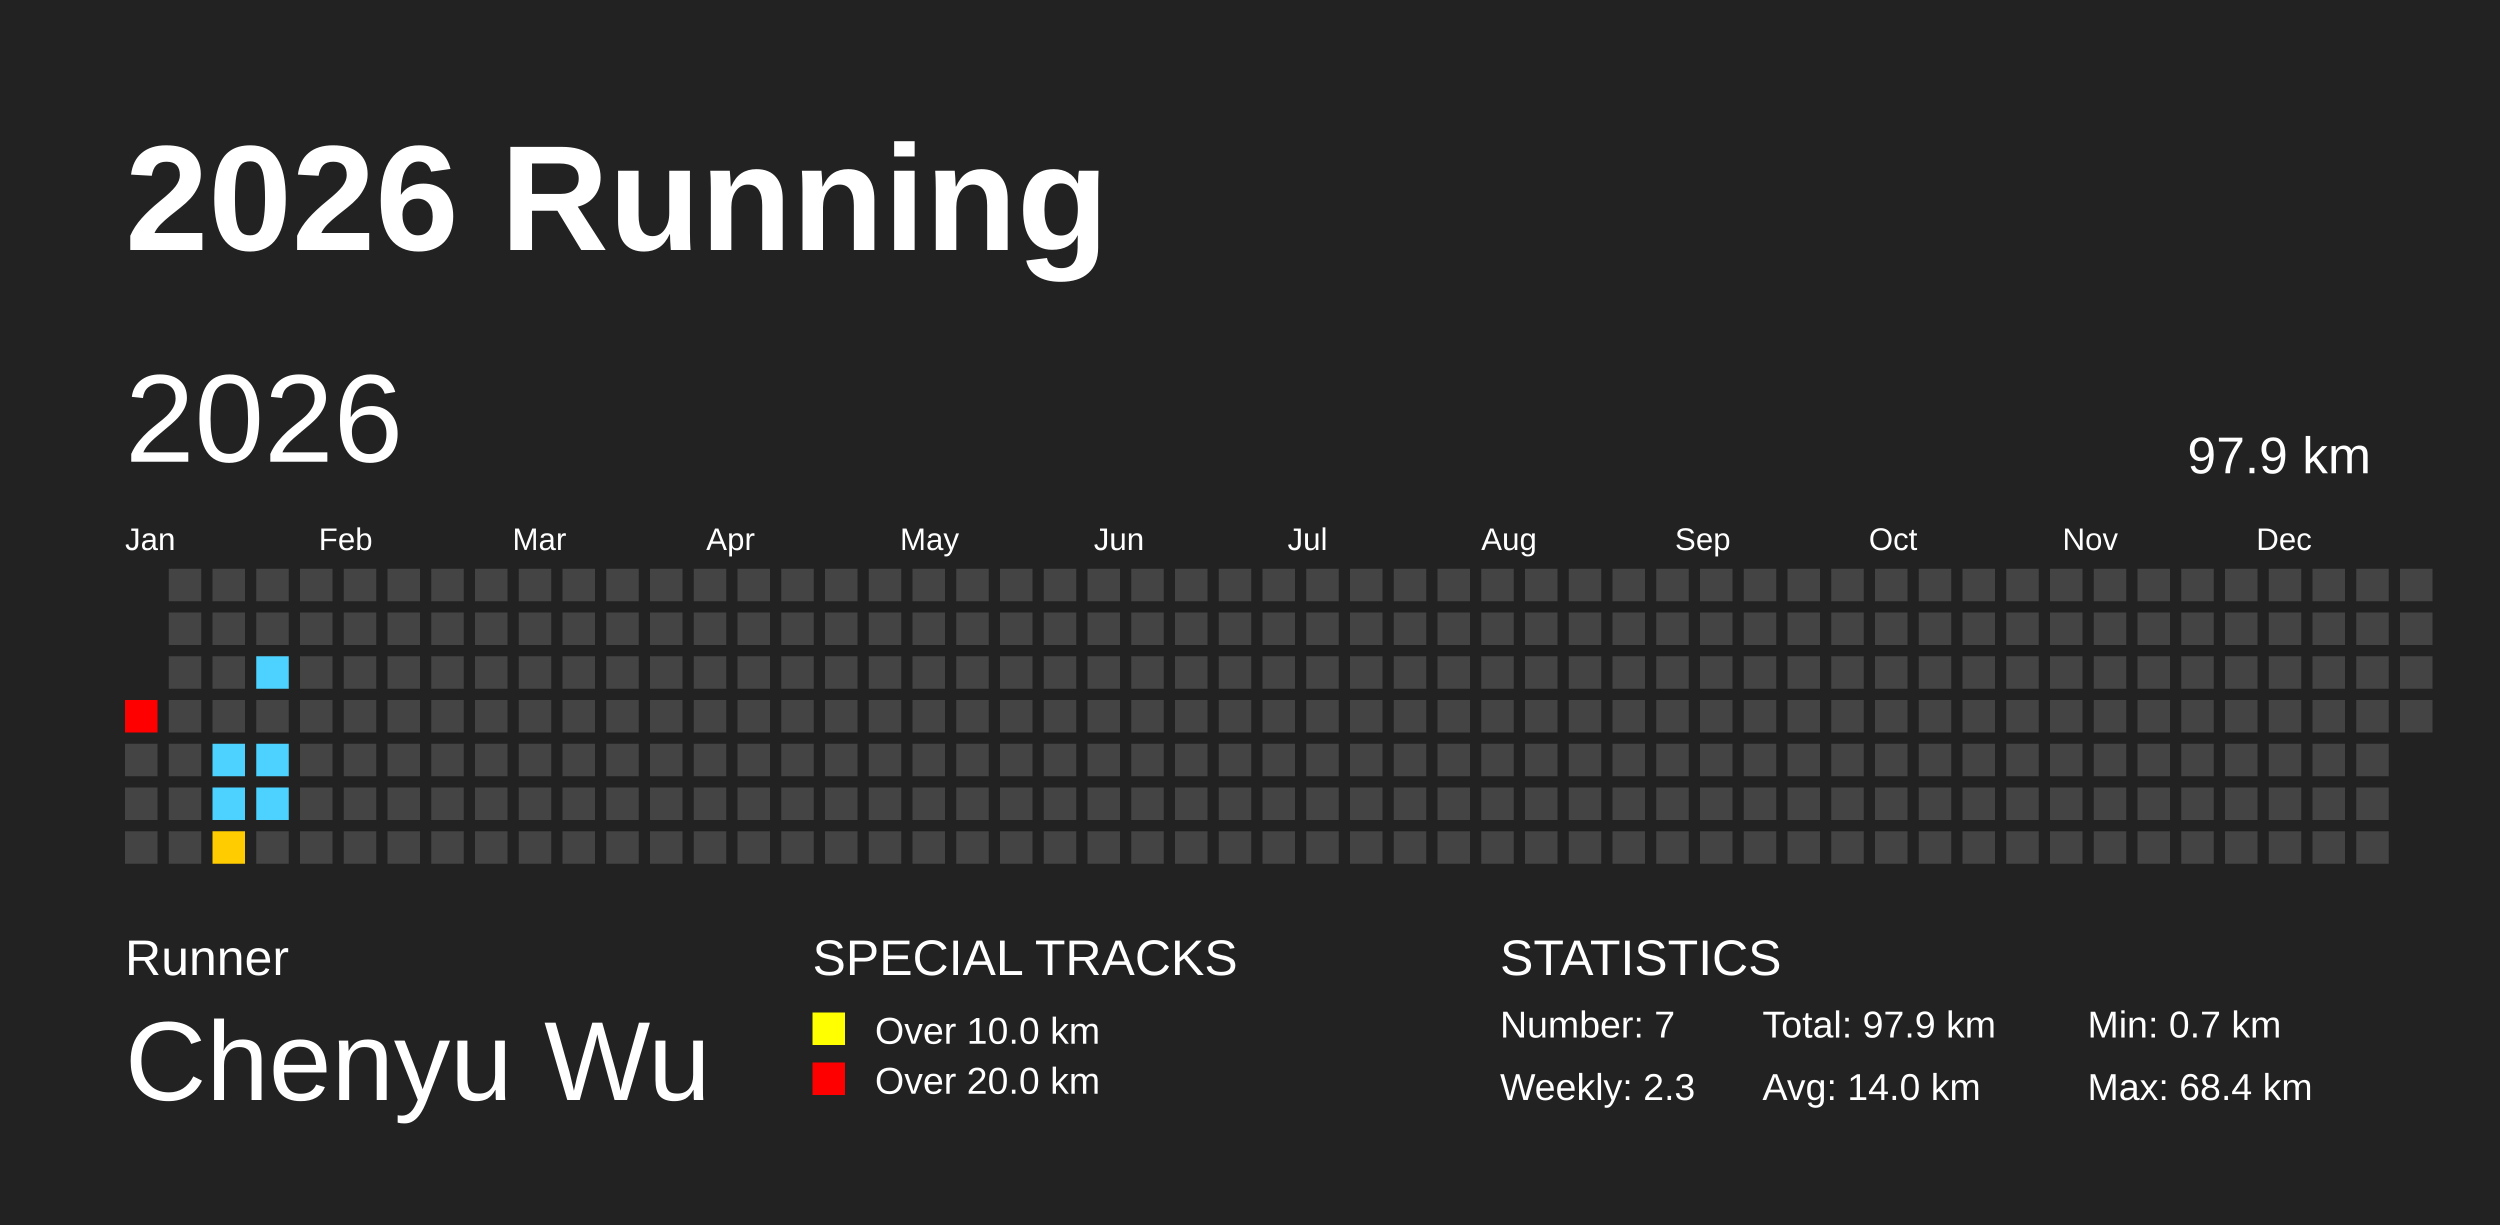
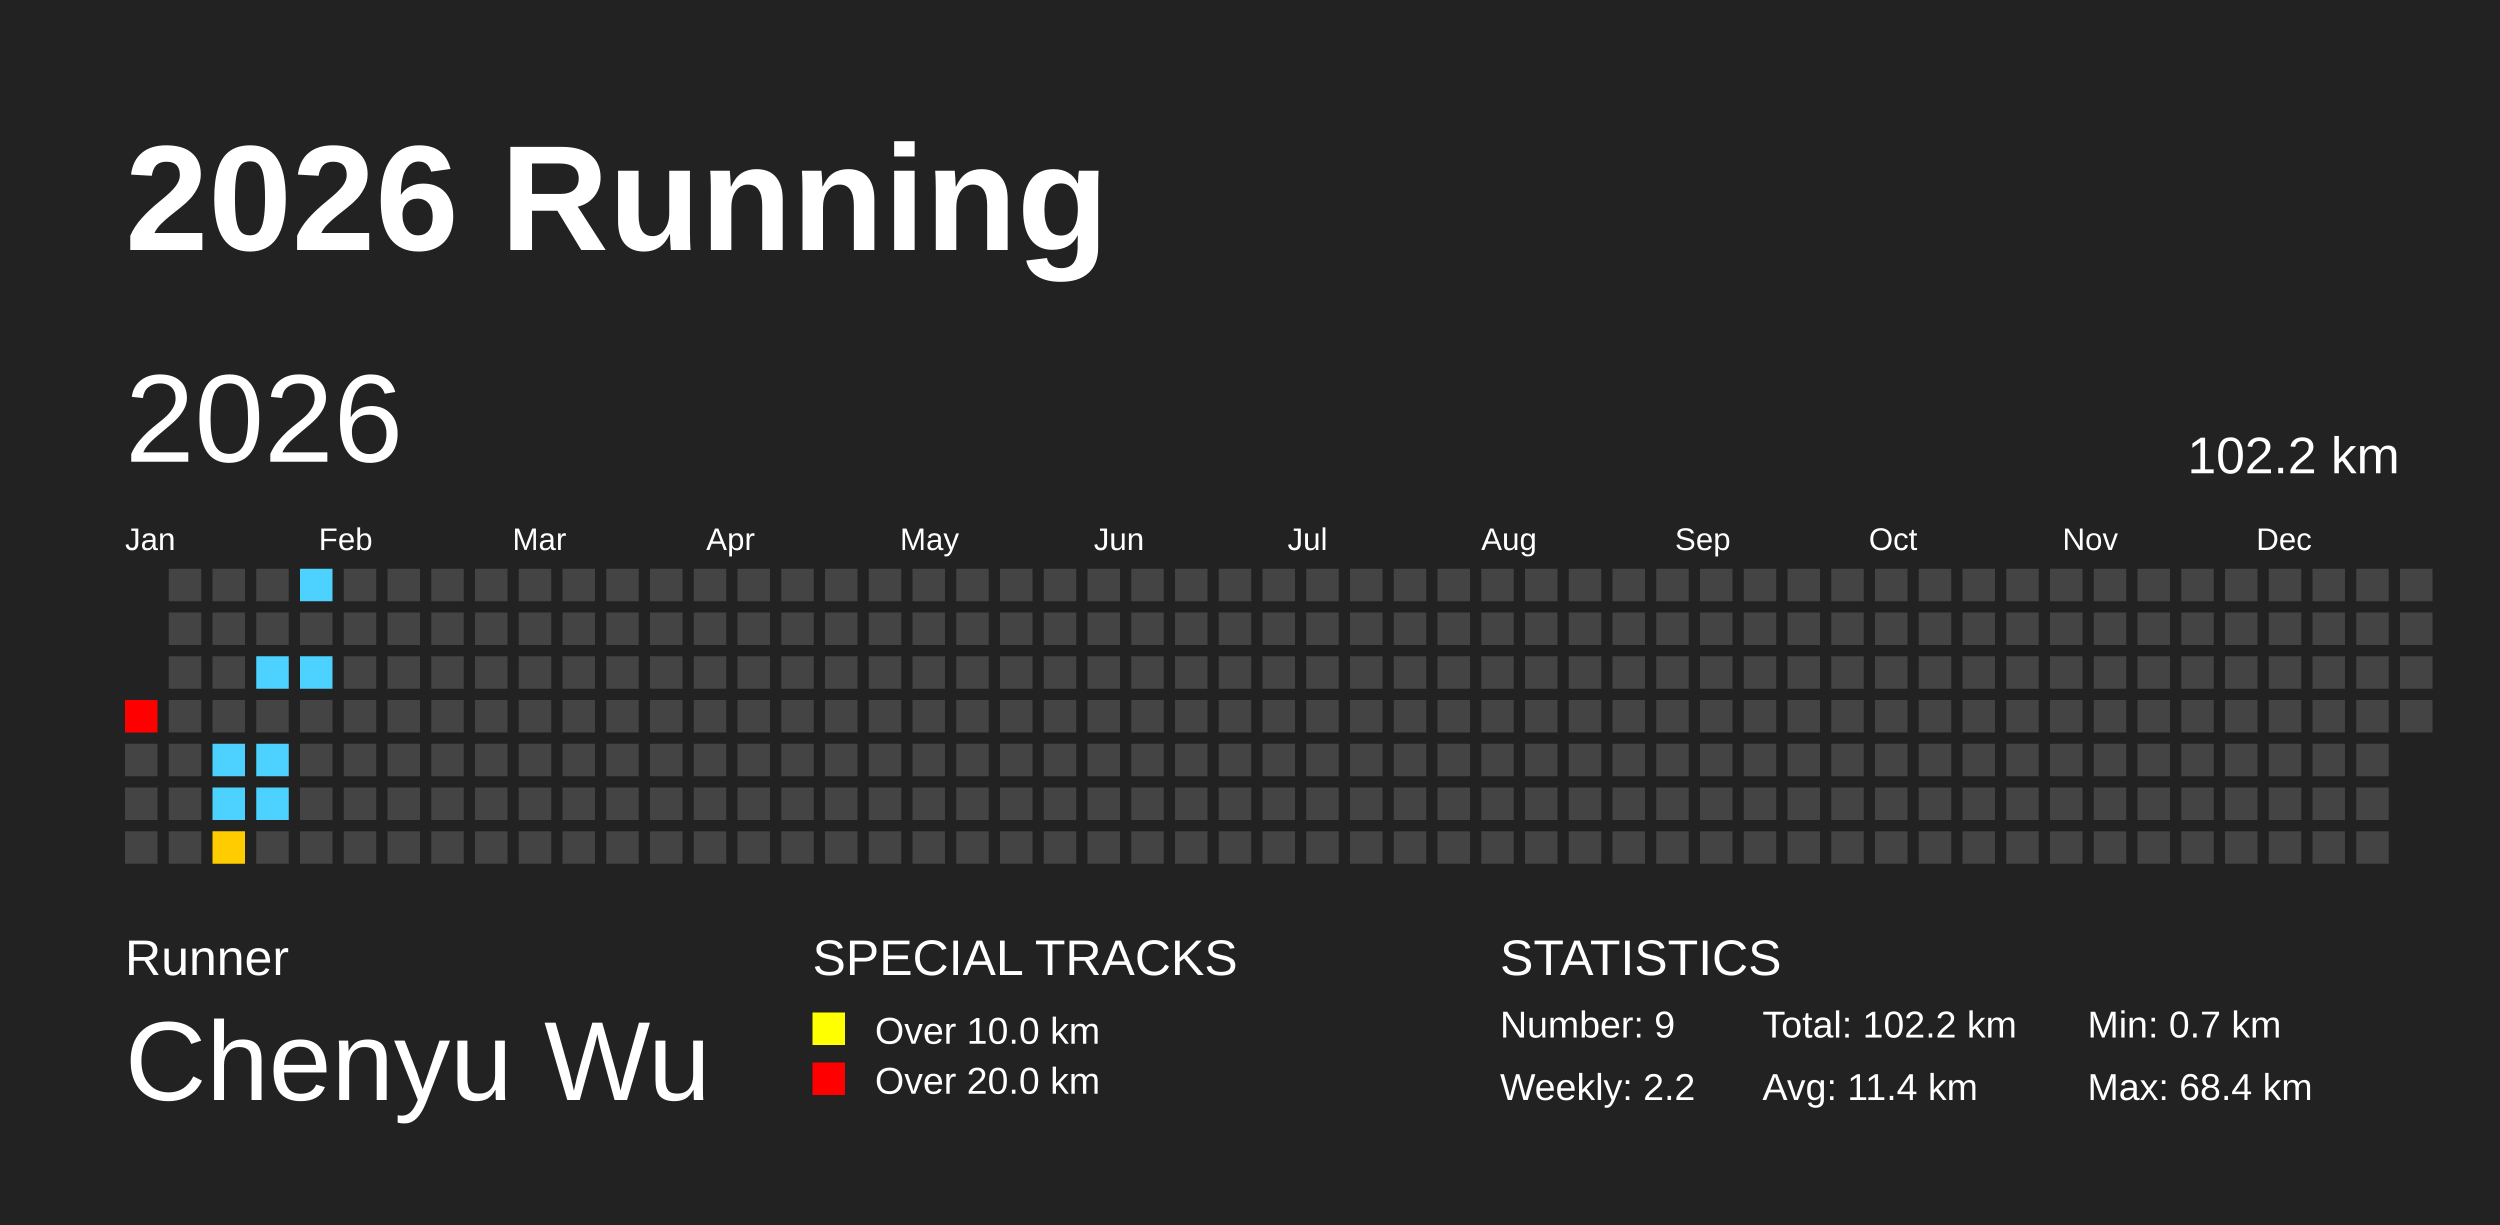
<svg xmlns="http://www.w3.org/2000/svg" baseProfile="full" height="98mm" version="1.1" viewBox="0,0,200,98" width="200mm">
  <defs />
  <rect fill="#222222" height="98" width="200" x="0" y="0" />
  <text fill="#FFFFFF" style="font-size:12px; font-family:Arial; font-weight:bold;" x="10" y="20">2026 Running</text>
  <text fill="#FFFFFF" style="font-size:4px; font-family:Arial" x="10" y="78">Runner</text>
  <text fill="#FFFFFF" style="font-size:9px; font-family:Arial" x="10" y="88">Chenyu Wu</text>
  <text fill="#FFFFFF" style="font-size:4px; font-family:Arial" x="65" y="78">SPECIAL TRACKS</text>
  <rect fill="yellow" height="2.6" width="2.6" x="65" y="81" />
  <text fill="#FFFFFF" style="font-size:3px; font-family:Arial" x="70" y="83.5">Over 10.0 km</text>
  <rect fill="red" height="2.6" width="2.6" x="65" y="85" />
  <text fill="#FFFFFF" style="font-size:3px; font-family:Arial" x="70" y="87.5">Over 20.0 km</text>
  <text fill="#FFFFFF" style="font-size:4px; font-family:Arial" x="120" y="78">STATISTICS</text>
-   <text fill="#FFFFFF" style="font-size:3px; font-family:Arial" x="120" y="83">Number: 7</text>
-   <text fill="#FFFFFF" style="font-size:3px; font-family:Arial" x="120" y="88">Weekly: 2.3</text>
-   <text fill="#FFFFFF" style="font-size:3px; font-family:Arial" x="141" y="83">Total: 97.9 km</text>
-   <text fill="#FFFFFF" style="font-size:3px; font-family:Arial" x="141" y="88">Avg: 14.0 km</text>
+   <text fill="#FFFFFF" style="font-size:3px; font-family:Arial" x="120" y="83">Number: 9</text>
+   <text fill="#FFFFFF" style="font-size:3px; font-family:Arial" x="120" y="88">Weekly: 2.2</text>
+   <text fill="#FFFFFF" style="font-size:3px; font-family:Arial" x="141" y="83">Total: 102.2 km</text>
+   <text fill="#FFFFFF" style="font-size:3px; font-family:Arial" x="141" y="88">Avg: 11.4 km</text>
  <text fill="#FFFFFF" style="font-size:3px; font-family:Arial" x="167" y="83">Min: 0.7 km</text>
  <text fill="#FFFFFF" style="font-size:3px; font-family:Arial" x="167" y="88">Max: 68.4 km</text>
  <text dominant-baseline="hanging" fill="#FFFFFF" style="font-size:10.0px; font-family:Arial;" x="10" y="30">2026</text>
-   <text dominant-baseline="hanging" fill="#FFFFFF" style="font-size:4.125px; font-family:Arial;" x="175" y="35">97.9 km</text>
+   <text dominant-baseline="hanging" fill="#FFFFFF" style="font-size:4.125px; font-family:Arial;" x="175" y="35">102.2 km</text>
  <text fill="#FFFFFF" style="font-size:2.5px; font-family:Arial" x="10.0" y="44">Jan</text>
  <text fill="#FFFFFF" style="font-size:2.5px; font-family:Arial" x="25.5" y="44">Feb</text>
  <text fill="#FFFFFF" style="font-size:2.5px; font-family:Arial" x="41.0" y="44">Mar</text>
  <text fill="#FFFFFF" style="font-size:2.5px; font-family:Arial" x="56.5" y="44">Apr</text>
  <text fill="#FFFFFF" style="font-size:2.5px; font-family:Arial" x="72.0" y="44">May</text>
  <text fill="#FFFFFF" style="font-size:2.5px; font-family:Arial" x="87.5" y="44">Jun</text>
  <text fill="#FFFFFF" style="font-size:2.5px; font-family:Arial" x="103.0" y="44">Jul</text>
  <text fill="#FFFFFF" style="font-size:2.5px; font-family:Arial" x="118.5" y="44">Aug</text>
  <text fill="#FFFFFF" style="font-size:2.5px; font-family:Arial" x="134.0" y="44">Sep</text>
  <text fill="#FFFFFF" style="font-size:2.5px; font-family:Arial" x="149.5" y="44">Oct</text>
  <text fill="#FFFFFF" style="font-size:2.5px; font-family:Arial" x="165.0" y="44">Nov</text>
  <text fill="#FFFFFF" style="font-size:2.5px; font-family:Arial" x="180.5" y="44">Dec</text>
  <rect fill="red" height="2.6" width="2.6" x="10.0" y="56.0" />
  <rect fill="#444444" height="2.6" width="2.6" x="10.0" y="59.5" />
  <rect fill="#444444" height="2.6" width="2.6" x="10.0" y="63.0" />
  <rect fill="#444444" height="2.6" width="2.6" x="10.0" y="66.5" />
  <rect fill="#444444" height="2.6" width="2.6" x="13.5" y="45.5" />
  <rect fill="#444444" height="2.6" width="2.6" x="13.5" y="49.0" />
  <rect fill="#444444" height="2.6" width="2.6" x="13.5" y="52.5" />
  <rect fill="#444444" height="2.6" width="2.6" x="13.5" y="56.0" />
  <rect fill="#444444" height="2.6" width="2.6" x="13.5" y="59.5" />
  <rect fill="#444444" height="2.6" width="2.6" x="13.5" y="63.0" />
  <rect fill="#444444" height="2.6" width="2.6" x="13.5" y="66.5" />
  <rect fill="#444444" height="2.6" width="2.6" x="17.0" y="45.5" />
  <rect fill="#444444" height="2.6" width="2.6" x="17.0" y="49.0" />
  <rect fill="#444444" height="2.6" width="2.6" x="17.0" y="52.5" />
  <rect fill="#444444" height="2.6" width="2.6" x="17.0" y="56.0" />
  <rect fill="#4dd2ff" height="2.6" width="2.6" x="17.0" y="59.5" />
  <rect fill="#4dd2ff" height="2.6" width="2.6" x="17.0" y="63.0" />
  <rect fill="#ffcc00" height="2.6" width="2.6" x="17.0" y="66.5" />
  <rect fill="#444444" height="2.6" width="2.6" x="20.5" y="45.5" />
  <rect fill="#444444" height="2.6" width="2.6" x="20.5" y="49.0" />
  <rect fill="#4dd2ff" height="2.6" width="2.6" x="20.5" y="52.5" />
  <rect fill="#444444" height="2.6" width="2.6" x="20.5" y="56.0" />
  <rect fill="#4dd2ff" height="2.6" width="2.6" x="20.5" y="59.5" />
  <rect fill="#4dd2ff" height="2.6" width="2.6" x="20.5" y="63.0" />
  <rect fill="#444444" height="2.6" width="2.6" x="20.5" y="66.5" />
-   <rect fill="#444444" height="2.6" width="2.6" x="24.0" y="45.5" />
+   <rect fill="#4dd2ff" height="2.6" width="2.6" x="24.0" y="45.5" />
  <rect fill="#444444" height="2.6" width="2.6" x="24.0" y="49.0" />
-   <rect fill="#444444" height="2.6" width="2.6" x="24.0" y="52.5" />
+   <rect fill="#4dd2ff" height="2.6" width="2.6" x="24.0" y="52.5" />
  <rect fill="#444444" height="2.6" width="2.6" x="24.0" y="56.0" />
  <rect fill="#444444" height="2.6" width="2.6" x="24.0" y="59.5" />
  <rect fill="#444444" height="2.6" width="2.6" x="24.0" y="63.0" />
  <rect fill="#444444" height="2.6" width="2.6" x="24.0" y="66.5" />
  <rect fill="#444444" height="2.6" width="2.6" x="27.5" y="45.5" />
  <rect fill="#444444" height="2.6" width="2.6" x="27.5" y="49.0" />
  <rect fill="#444444" height="2.6" width="2.6" x="27.5" y="52.5" />
  <rect fill="#444444" height="2.6" width="2.6" x="27.5" y="56.0" />
  <rect fill="#444444" height="2.6" width="2.6" x="27.5" y="59.5" />
  <rect fill="#444444" height="2.6" width="2.6" x="27.5" y="63.0" />
  <rect fill="#444444" height="2.6" width="2.6" x="27.5" y="66.5" />
  <rect fill="#444444" height="2.6" width="2.6" x="31.0" y="45.5" />
  <rect fill="#444444" height="2.6" width="2.6" x="31.0" y="49.0" />
  <rect fill="#444444" height="2.6" width="2.6" x="31.0" y="52.5" />
  <rect fill="#444444" height="2.6" width="2.6" x="31.0" y="56.0" />
  <rect fill="#444444" height="2.6" width="2.6" x="31.0" y="59.5" />
  <rect fill="#444444" height="2.6" width="2.6" x="31.0" y="63.0" />
  <rect fill="#444444" height="2.6" width="2.6" x="31.0" y="66.5" />
  <rect fill="#444444" height="2.6" width="2.6" x="34.5" y="45.5" />
  <rect fill="#444444" height="2.6" width="2.6" x="34.5" y="49.0" />
  <rect fill="#444444" height="2.6" width="2.6" x="34.5" y="52.5" />
  <rect fill="#444444" height="2.6" width="2.6" x="34.5" y="56.0" />
  <rect fill="#444444" height="2.6" width="2.6" x="34.5" y="59.5" />
  <rect fill="#444444" height="2.6" width="2.6" x="34.5" y="63.0" />
  <rect fill="#444444" height="2.6" width="2.6" x="34.5" y="66.5" />
  <rect fill="#444444" height="2.6" width="2.6" x="38.0" y="45.5" />
  <rect fill="#444444" height="2.6" width="2.6" x="38.0" y="49.0" />
  <rect fill="#444444" height="2.6" width="2.6" x="38.0" y="52.5" />
  <rect fill="#444444" height="2.6" width="2.6" x="38.0" y="56.0" />
  <rect fill="#444444" height="2.6" width="2.6" x="38.0" y="59.5" />
  <rect fill="#444444" height="2.6" width="2.6" x="38.0" y="63.0" />
  <rect fill="#444444" height="2.6" width="2.6" x="38.0" y="66.5" />
  <rect fill="#444444" height="2.6" width="2.6" x="41.5" y="45.5" />
  <rect fill="#444444" height="2.6" width="2.6" x="41.5" y="49.0" />
  <rect fill="#444444" height="2.6" width="2.6" x="41.5" y="52.5" />
  <rect fill="#444444" height="2.6" width="2.6" x="41.5" y="56.0" />
  <rect fill="#444444" height="2.6" width="2.6" x="41.5" y="59.5" />
  <rect fill="#444444" height="2.6" width="2.6" x="41.5" y="63.0" />
  <rect fill="#444444" height="2.6" width="2.6" x="41.5" y="66.5" />
  <rect fill="#444444" height="2.6" width="2.6" x="45.0" y="45.5" />
  <rect fill="#444444" height="2.6" width="2.6" x="45.0" y="49.0" />
  <rect fill="#444444" height="2.6" width="2.6" x="45.0" y="52.5" />
  <rect fill="#444444" height="2.6" width="2.6" x="45.0" y="56.0" />
  <rect fill="#444444" height="2.6" width="2.6" x="45.0" y="59.5" />
  <rect fill="#444444" height="2.6" width="2.6" x="45.0" y="63.0" />
  <rect fill="#444444" height="2.6" width="2.6" x="45.0" y="66.5" />
  <rect fill="#444444" height="2.6" width="2.6" x="48.5" y="45.5" />
  <rect fill="#444444" height="2.6" width="2.6" x="48.5" y="49.0" />
  <rect fill="#444444" height="2.6" width="2.6" x="48.5" y="52.5" />
  <rect fill="#444444" height="2.6" width="2.6" x="48.5" y="56.0" />
  <rect fill="#444444" height="2.6" width="2.6" x="48.5" y="59.5" />
  <rect fill="#444444" height="2.6" width="2.6" x="48.5" y="63.0" />
  <rect fill="#444444" height="2.6" width="2.6" x="48.5" y="66.5" />
  <rect fill="#444444" height="2.6" width="2.6" x="52.0" y="45.5" />
  <rect fill="#444444" height="2.6" width="2.6" x="52.0" y="49.0" />
  <rect fill="#444444" height="2.6" width="2.6" x="52.0" y="52.5" />
  <rect fill="#444444" height="2.6" width="2.6" x="52.0" y="56.0" />
  <rect fill="#444444" height="2.6" width="2.6" x="52.0" y="59.5" />
  <rect fill="#444444" height="2.6" width="2.6" x="52.0" y="63.0" />
  <rect fill="#444444" height="2.6" width="2.6" x="52.0" y="66.5" />
  <rect fill="#444444" height="2.6" width="2.6" x="55.5" y="45.5" />
  <rect fill="#444444" height="2.6" width="2.6" x="55.5" y="49.0" />
  <rect fill="#444444" height="2.6" width="2.6" x="55.5" y="52.5" />
  <rect fill="#444444" height="2.6" width="2.6" x="55.5" y="56.0" />
  <rect fill="#444444" height="2.6" width="2.6" x="55.5" y="59.5" />
  <rect fill="#444444" height="2.6" width="2.6" x="55.5" y="63.0" />
  <rect fill="#444444" height="2.6" width="2.6" x="55.5" y="66.5" />
  <rect fill="#444444" height="2.6" width="2.6" x="59.0" y="45.5" />
  <rect fill="#444444" height="2.6" width="2.6" x="59.0" y="49.0" />
  <rect fill="#444444" height="2.6" width="2.6" x="59.0" y="52.5" />
  <rect fill="#444444" height="2.6" width="2.6" x="59.0" y="56.0" />
  <rect fill="#444444" height="2.6" width="2.6" x="59.0" y="59.5" />
  <rect fill="#444444" height="2.6" width="2.6" x="59.0" y="63.0" />
  <rect fill="#444444" height="2.6" width="2.6" x="59.0" y="66.5" />
  <rect fill="#444444" height="2.6" width="2.6" x="62.5" y="45.5" />
  <rect fill="#444444" height="2.6" width="2.6" x="62.5" y="49.0" />
  <rect fill="#444444" height="2.6" width="2.6" x="62.5" y="52.5" />
  <rect fill="#444444" height="2.6" width="2.6" x="62.5" y="56.0" />
  <rect fill="#444444" height="2.6" width="2.6" x="62.5" y="59.5" />
  <rect fill="#444444" height="2.6" width="2.6" x="62.5" y="63.0" />
  <rect fill="#444444" height="2.6" width="2.6" x="62.5" y="66.5" />
  <rect fill="#444444" height="2.6" width="2.6" x="66.0" y="45.5" />
  <rect fill="#444444" height="2.6" width="2.6" x="66.0" y="49.0" />
  <rect fill="#444444" height="2.6" width="2.6" x="66.0" y="52.5" />
  <rect fill="#444444" height="2.6" width="2.6" x="66.0" y="56.0" />
  <rect fill="#444444" height="2.6" width="2.6" x="66.0" y="59.5" />
  <rect fill="#444444" height="2.6" width="2.6" x="66.0" y="63.0" />
  <rect fill="#444444" height="2.6" width="2.6" x="66.0" y="66.5" />
  <rect fill="#444444" height="2.6" width="2.6" x="69.5" y="45.5" />
  <rect fill="#444444" height="2.6" width="2.6" x="69.5" y="49.0" />
  <rect fill="#444444" height="2.6" width="2.6" x="69.5" y="52.5" />
  <rect fill="#444444" height="2.6" width="2.6" x="69.5" y="56.0" />
  <rect fill="#444444" height="2.6" width="2.6" x="69.5" y="59.5" />
  <rect fill="#444444" height="2.6" width="2.6" x="69.5" y="63.0" />
  <rect fill="#444444" height="2.6" width="2.6" x="69.5" y="66.5" />
  <rect fill="#444444" height="2.6" width="2.6" x="73.0" y="45.5" />
  <rect fill="#444444" height="2.6" width="2.6" x="73.0" y="49.0" />
  <rect fill="#444444" height="2.6" width="2.6" x="73.0" y="52.5" />
  <rect fill="#444444" height="2.6" width="2.6" x="73.0" y="56.0" />
  <rect fill="#444444" height="2.6" width="2.6" x="73.0" y="59.5" />
  <rect fill="#444444" height="2.6" width="2.6" x="73.0" y="63.0" />
  <rect fill="#444444" height="2.6" width="2.6" x="73.0" y="66.5" />
  <rect fill="#444444" height="2.6" width="2.6" x="76.5" y="45.5" />
  <rect fill="#444444" height="2.6" width="2.6" x="76.5" y="49.0" />
  <rect fill="#444444" height="2.6" width="2.6" x="76.5" y="52.5" />
  <rect fill="#444444" height="2.6" width="2.6" x="76.5" y="56.0" />
  <rect fill="#444444" height="2.6" width="2.6" x="76.5" y="59.5" />
  <rect fill="#444444" height="2.6" width="2.6" x="76.5" y="63.0" />
  <rect fill="#444444" height="2.6" width="2.6" x="76.5" y="66.5" />
  <rect fill="#444444" height="2.6" width="2.6" x="80.0" y="45.5" />
  <rect fill="#444444" height="2.6" width="2.6" x="80.0" y="49.0" />
  <rect fill="#444444" height="2.6" width="2.6" x="80.0" y="52.5" />
  <rect fill="#444444" height="2.6" width="2.6" x="80.0" y="56.0" />
  <rect fill="#444444" height="2.6" width="2.6" x="80.0" y="59.5" />
  <rect fill="#444444" height="2.6" width="2.6" x="80.0" y="63.0" />
  <rect fill="#444444" height="2.6" width="2.6" x="80.0" y="66.5" />
  <rect fill="#444444" height="2.6" width="2.6" x="83.5" y="45.5" />
  <rect fill="#444444" height="2.6" width="2.6" x="83.5" y="49.0" />
  <rect fill="#444444" height="2.6" width="2.6" x="83.5" y="52.5" />
  <rect fill="#444444" height="2.6" width="2.6" x="83.5" y="56.0" />
  <rect fill="#444444" height="2.6" width="2.6" x="83.5" y="59.5" />
  <rect fill="#444444" height="2.6" width="2.6" x="83.5" y="63.0" />
  <rect fill="#444444" height="2.6" width="2.6" x="83.5" y="66.5" />
  <rect fill="#444444" height="2.6" width="2.6" x="87.0" y="45.5" />
  <rect fill="#444444" height="2.6" width="2.6" x="87.0" y="49.0" />
  <rect fill="#444444" height="2.6" width="2.6" x="87.0" y="52.5" />
  <rect fill="#444444" height="2.6" width="2.6" x="87.0" y="56.0" />
  <rect fill="#444444" height="2.6" width="2.6" x="87.0" y="59.5" />
  <rect fill="#444444" height="2.6" width="2.6" x="87.0" y="63.0" />
  <rect fill="#444444" height="2.6" width="2.6" x="87.0" y="66.5" />
  <rect fill="#444444" height="2.6" width="2.6" x="90.5" y="45.5" />
  <rect fill="#444444" height="2.6" width="2.6" x="90.5" y="49.0" />
  <rect fill="#444444" height="2.6" width="2.6" x="90.5" y="52.5" />
  <rect fill="#444444" height="2.6" width="2.6" x="90.5" y="56.0" />
  <rect fill="#444444" height="2.6" width="2.6" x="90.5" y="59.5" />
  <rect fill="#444444" height="2.6" width="2.6" x="90.5" y="63.0" />
  <rect fill="#444444" height="2.6" width="2.6" x="90.5" y="66.5" />
  <rect fill="#444444" height="2.6" width="2.6" x="94.0" y="45.5" />
  <rect fill="#444444" height="2.6" width="2.6" x="94.0" y="49.0" />
  <rect fill="#444444" height="2.6" width="2.6" x="94.0" y="52.5" />
  <rect fill="#444444" height="2.6" width="2.6" x="94.0" y="56.0" />
  <rect fill="#444444" height="2.6" width="2.6" x="94.0" y="59.5" />
  <rect fill="#444444" height="2.6" width="2.6" x="94.0" y="63.0" />
  <rect fill="#444444" height="2.6" width="2.6" x="94.0" y="66.5" />
  <rect fill="#444444" height="2.6" width="2.6" x="97.5" y="45.5" />
  <rect fill="#444444" height="2.6" width="2.6" x="97.5" y="49.0" />
  <rect fill="#444444" height="2.6" width="2.6" x="97.5" y="52.5" />
  <rect fill="#444444" height="2.6" width="2.6" x="97.5" y="56.0" />
  <rect fill="#444444" height="2.6" width="2.6" x="97.5" y="59.5" />
  <rect fill="#444444" height="2.6" width="2.6" x="97.5" y="63.0" />
  <rect fill="#444444" height="2.6" width="2.6" x="97.5" y="66.5" />
  <rect fill="#444444" height="2.6" width="2.6" x="101.0" y="45.5" />
  <rect fill="#444444" height="2.6" width="2.6" x="101.0" y="49.0" />
  <rect fill="#444444" height="2.6" width="2.6" x="101.0" y="52.5" />
  <rect fill="#444444" height="2.6" width="2.6" x="101.0" y="56.0" />
  <rect fill="#444444" height="2.6" width="2.6" x="101.0" y="59.5" />
  <rect fill="#444444" height="2.6" width="2.6" x="101.0" y="63.0" />
  <rect fill="#444444" height="2.6" width="2.6" x="101.0" y="66.5" />
  <rect fill="#444444" height="2.6" width="2.6" x="104.5" y="45.5" />
  <rect fill="#444444" height="2.6" width="2.6" x="104.5" y="49.0" />
  <rect fill="#444444" height="2.6" width="2.6" x="104.5" y="52.5" />
  <rect fill="#444444" height="2.6" width="2.6" x="104.5" y="56.0" />
  <rect fill="#444444" height="2.6" width="2.6" x="104.5" y="59.5" />
  <rect fill="#444444" height="2.6" width="2.6" x="104.5" y="63.0" />
  <rect fill="#444444" height="2.6" width="2.6" x="104.5" y="66.5" />
  <rect fill="#444444" height="2.6" width="2.6" x="108.0" y="45.5" />
  <rect fill="#444444" height="2.6" width="2.6" x="108.0" y="49.0" />
  <rect fill="#444444" height="2.6" width="2.6" x="108.0" y="52.5" />
  <rect fill="#444444" height="2.6" width="2.6" x="108.0" y="56.0" />
  <rect fill="#444444" height="2.6" width="2.6" x="108.0" y="59.5" />
  <rect fill="#444444" height="2.6" width="2.6" x="108.0" y="63.0" />
  <rect fill="#444444" height="2.6" width="2.6" x="108.0" y="66.5" />
  <rect fill="#444444" height="2.6" width="2.6" x="111.5" y="45.5" />
  <rect fill="#444444" height="2.6" width="2.6" x="111.5" y="49.0" />
  <rect fill="#444444" height="2.6" width="2.6" x="111.5" y="52.5" />
  <rect fill="#444444" height="2.6" width="2.6" x="111.5" y="56.0" />
  <rect fill="#444444" height="2.6" width="2.6" x="111.5" y="59.5" />
  <rect fill="#444444" height="2.6" width="2.6" x="111.5" y="63.0" />
  <rect fill="#444444" height="2.6" width="2.6" x="111.5" y="66.5" />
  <rect fill="#444444" height="2.6" width="2.6" x="115.0" y="45.5" />
  <rect fill="#444444" height="2.6" width="2.6" x="115.0" y="49.0" />
  <rect fill="#444444" height="2.6" width="2.6" x="115.0" y="52.5" />
  <rect fill="#444444" height="2.6" width="2.6" x="115.0" y="56.0" />
  <rect fill="#444444" height="2.6" width="2.6" x="115.0" y="59.5" />
  <rect fill="#444444" height="2.6" width="2.6" x="115.0" y="63.0" />
  <rect fill="#444444" height="2.6" width="2.6" x="115.0" y="66.5" />
  <rect fill="#444444" height="2.6" width="2.6" x="118.5" y="45.5" />
  <rect fill="#444444" height="2.6" width="2.6" x="118.5" y="49.0" />
  <rect fill="#444444" height="2.6" width="2.6" x="118.5" y="52.5" />
  <rect fill="#444444" height="2.6" width="2.6" x="118.5" y="56.0" />
  <rect fill="#444444" height="2.6" width="2.6" x="118.5" y="59.5" />
  <rect fill="#444444" height="2.6" width="2.6" x="118.5" y="63.0" />
  <rect fill="#444444" height="2.6" width="2.6" x="118.5" y="66.5" />
  <rect fill="#444444" height="2.6" width="2.6" x="122.0" y="45.5" />
  <rect fill="#444444" height="2.6" width="2.6" x="122.0" y="49.0" />
  <rect fill="#444444" height="2.6" width="2.6" x="122.0" y="52.5" />
  <rect fill="#444444" height="2.6" width="2.6" x="122.0" y="56.0" />
  <rect fill="#444444" height="2.6" width="2.6" x="122.0" y="59.5" />
  <rect fill="#444444" height="2.6" width="2.6" x="122.0" y="63.0" />
  <rect fill="#444444" height="2.6" width="2.6" x="122.0" y="66.5" />
  <rect fill="#444444" height="2.6" width="2.6" x="125.5" y="45.5" />
  <rect fill="#444444" height="2.6" width="2.6" x="125.5" y="49.0" />
  <rect fill="#444444" height="2.6" width="2.6" x="125.5" y="52.5" />
  <rect fill="#444444" height="2.6" width="2.6" x="125.5" y="56.0" />
  <rect fill="#444444" height="2.6" width="2.6" x="125.5" y="59.5" />
  <rect fill="#444444" height="2.6" width="2.6" x="125.5" y="63.0" />
  <rect fill="#444444" height="2.6" width="2.6" x="125.5" y="66.5" />
  <rect fill="#444444" height="2.6" width="2.6" x="129.0" y="45.5" />
  <rect fill="#444444" height="2.6" width="2.6" x="129.0" y="49.0" />
  <rect fill="#444444" height="2.6" width="2.6" x="129.0" y="52.5" />
  <rect fill="#444444" height="2.6" width="2.6" x="129.0" y="56.0" />
  <rect fill="#444444" height="2.6" width="2.6" x="129.0" y="59.5" />
  <rect fill="#444444" height="2.6" width="2.6" x="129.0" y="63.0" />
  <rect fill="#444444" height="2.6" width="2.6" x="129.0" y="66.5" />
  <rect fill="#444444" height="2.6" width="2.6" x="132.5" y="45.5" />
  <rect fill="#444444" height="2.6" width="2.6" x="132.5" y="49.0" />
  <rect fill="#444444" height="2.6" width="2.6" x="132.5" y="52.5" />
  <rect fill="#444444" height="2.6" width="2.6" x="132.5" y="56.0" />
  <rect fill="#444444" height="2.6" width="2.6" x="132.5" y="59.5" />
  <rect fill="#444444" height="2.6" width="2.6" x="132.5" y="63.0" />
  <rect fill="#444444" height="2.6" width="2.6" x="132.5" y="66.5" />
  <rect fill="#444444" height="2.6" width="2.6" x="136.0" y="45.5" />
  <rect fill="#444444" height="2.6" width="2.6" x="136.0" y="49.0" />
  <rect fill="#444444" height="2.6" width="2.6" x="136.0" y="52.5" />
  <rect fill="#444444" height="2.6" width="2.6" x="136.0" y="56.0" />
  <rect fill="#444444" height="2.6" width="2.6" x="136.0" y="59.5" />
  <rect fill="#444444" height="2.6" width="2.6" x="136.0" y="63.0" />
  <rect fill="#444444" height="2.6" width="2.6" x="136.0" y="66.5" />
  <rect fill="#444444" height="2.6" width="2.6" x="139.5" y="45.5" />
  <rect fill="#444444" height="2.6" width="2.6" x="139.5" y="49.0" />
  <rect fill="#444444" height="2.6" width="2.6" x="139.5" y="52.5" />
  <rect fill="#444444" height="2.6" width="2.6" x="139.5" y="56.0" />
  <rect fill="#444444" height="2.6" width="2.6" x="139.5" y="59.5" />
  <rect fill="#444444" height="2.6" width="2.6" x="139.5" y="63.0" />
  <rect fill="#444444" height="2.6" width="2.6" x="139.5" y="66.5" />
  <rect fill="#444444" height="2.6" width="2.6" x="143.0" y="45.5" />
  <rect fill="#444444" height="2.6" width="2.6" x="143.0" y="49.0" />
  <rect fill="#444444" height="2.6" width="2.6" x="143.0" y="52.5" />
  <rect fill="#444444" height="2.6" width="2.6" x="143.0" y="56.0" />
  <rect fill="#444444" height="2.6" width="2.6" x="143.0" y="59.5" />
  <rect fill="#444444" height="2.6" width="2.6" x="143.0" y="63.0" />
  <rect fill="#444444" height="2.6" width="2.6" x="143.0" y="66.5" />
  <rect fill="#444444" height="2.6" width="2.6" x="146.5" y="45.5" />
  <rect fill="#444444" height="2.6" width="2.6" x="146.5" y="49.0" />
  <rect fill="#444444" height="2.6" width="2.6" x="146.5" y="52.5" />
  <rect fill="#444444" height="2.6" width="2.6" x="146.5" y="56.0" />
  <rect fill="#444444" height="2.6" width="2.6" x="146.5" y="59.5" />
  <rect fill="#444444" height="2.6" width="2.6" x="146.5" y="63.0" />
  <rect fill="#444444" height="2.6" width="2.6" x="146.5" y="66.5" />
  <rect fill="#444444" height="2.6" width="2.6" x="150.0" y="45.5" />
  <rect fill="#444444" height="2.6" width="2.6" x="150.0" y="49.0" />
  <rect fill="#444444" height="2.6" width="2.6" x="150.0" y="52.5" />
  <rect fill="#444444" height="2.6" width="2.6" x="150.0" y="56.0" />
  <rect fill="#444444" height="2.6" width="2.6" x="150.0" y="59.5" />
  <rect fill="#444444" height="2.6" width="2.6" x="150.0" y="63.0" />
  <rect fill="#444444" height="2.6" width="2.6" x="150.0" y="66.5" />
  <rect fill="#444444" height="2.6" width="2.6" x="153.5" y="45.5" />
  <rect fill="#444444" height="2.6" width="2.6" x="153.5" y="49.0" />
  <rect fill="#444444" height="2.6" width="2.6" x="153.5" y="52.5" />
  <rect fill="#444444" height="2.6" width="2.6" x="153.5" y="56.0" />
  <rect fill="#444444" height="2.6" width="2.6" x="153.5" y="59.5" />
  <rect fill="#444444" height="2.6" width="2.6" x="153.5" y="63.0" />
  <rect fill="#444444" height="2.6" width="2.6" x="153.5" y="66.5" />
  <rect fill="#444444" height="2.6" width="2.6" x="157.0" y="45.5" />
  <rect fill="#444444" height="2.6" width="2.6" x="157.0" y="49.0" />
  <rect fill="#444444" height="2.6" width="2.6" x="157.0" y="52.5" />
  <rect fill="#444444" height="2.6" width="2.6" x="157.0" y="56.0" />
  <rect fill="#444444" height="2.6" width="2.6" x="157.0" y="59.5" />
  <rect fill="#444444" height="2.6" width="2.6" x="157.0" y="63.0" />
  <rect fill="#444444" height="2.6" width="2.6" x="157.0" y="66.5" />
  <rect fill="#444444" height="2.6" width="2.6" x="160.5" y="45.5" />
  <rect fill="#444444" height="2.6" width="2.6" x="160.5" y="49.0" />
  <rect fill="#444444" height="2.6" width="2.6" x="160.5" y="52.5" />
  <rect fill="#444444" height="2.6" width="2.6" x="160.5" y="56.0" />
  <rect fill="#444444" height="2.6" width="2.6" x="160.5" y="59.5" />
  <rect fill="#444444" height="2.6" width="2.6" x="160.5" y="63.0" />
  <rect fill="#444444" height="2.6" width="2.6" x="160.5" y="66.5" />
  <rect fill="#444444" height="2.6" width="2.6" x="164.0" y="45.5" />
  <rect fill="#444444" height="2.6" width="2.6" x="164.0" y="49.0" />
  <rect fill="#444444" height="2.6" width="2.6" x="164.0" y="52.5" />
  <rect fill="#444444" height="2.6" width="2.6" x="164.0" y="56.0" />
  <rect fill="#444444" height="2.6" width="2.6" x="164.0" y="59.5" />
  <rect fill="#444444" height="2.6" width="2.6" x="164.0" y="63.0" />
  <rect fill="#444444" height="2.6" width="2.6" x="164.0" y="66.5" />
  <rect fill="#444444" height="2.6" width="2.6" x="167.5" y="45.5" />
  <rect fill="#444444" height="2.6" width="2.6" x="167.5" y="49.0" />
  <rect fill="#444444" height="2.6" width="2.6" x="167.5" y="52.5" />
  <rect fill="#444444" height="2.6" width="2.6" x="167.5" y="56.0" />
  <rect fill="#444444" height="2.6" width="2.6" x="167.5" y="59.5" />
  <rect fill="#444444" height="2.6" width="2.6" x="167.5" y="63.0" />
  <rect fill="#444444" height="2.6" width="2.6" x="167.5" y="66.5" />
  <rect fill="#444444" height="2.6" width="2.6" x="171.0" y="45.5" />
  <rect fill="#444444" height="2.6" width="2.6" x="171.0" y="49.0" />
  <rect fill="#444444" height="2.6" width="2.6" x="171.0" y="52.5" />
  <rect fill="#444444" height="2.6" width="2.6" x="171.0" y="56.0" />
  <rect fill="#444444" height="2.6" width="2.6" x="171.0" y="59.5" />
  <rect fill="#444444" height="2.6" width="2.6" x="171.0" y="63.0" />
  <rect fill="#444444" height="2.6" width="2.6" x="171.0" y="66.5" />
  <rect fill="#444444" height="2.6" width="2.6" x="174.5" y="45.5" />
  <rect fill="#444444" height="2.6" width="2.6" x="174.5" y="49.0" />
  <rect fill="#444444" height="2.6" width="2.6" x="174.5" y="52.5" />
  <rect fill="#444444" height="2.6" width="2.6" x="174.5" y="56.0" />
  <rect fill="#444444" height="2.6" width="2.6" x="174.5" y="59.5" />
  <rect fill="#444444" height="2.6" width="2.6" x="174.5" y="63.0" />
  <rect fill="#444444" height="2.6" width="2.6" x="174.5" y="66.5" />
  <rect fill="#444444" height="2.6" width="2.6" x="178.0" y="45.5" />
  <rect fill="#444444" height="2.6" width="2.6" x="178.0" y="49.0" />
  <rect fill="#444444" height="2.6" width="2.6" x="178.0" y="52.5" />
  <rect fill="#444444" height="2.6" width="2.6" x="178.0" y="56.0" />
  <rect fill="#444444" height="2.6" width="2.6" x="178.0" y="59.5" />
  <rect fill="#444444" height="2.6" width="2.6" x="178.0" y="63.0" />
  <rect fill="#444444" height="2.6" width="2.6" x="178.0" y="66.5" />
  <rect fill="#444444" height="2.6" width="2.6" x="181.5" y="45.5" />
  <rect fill="#444444" height="2.6" width="2.6" x="181.5" y="49.0" />
  <rect fill="#444444" height="2.6" width="2.6" x="181.5" y="52.5" />
  <rect fill="#444444" height="2.6" width="2.6" x="181.5" y="56.0" />
  <rect fill="#444444" height="2.6" width="2.6" x="181.5" y="59.5" />
  <rect fill="#444444" height="2.6" width="2.6" x="181.5" y="63.0" />
  <rect fill="#444444" height="2.6" width="2.6" x="181.5" y="66.5" />
  <rect fill="#444444" height="2.6" width="2.6" x="185.0" y="45.5" />
  <rect fill="#444444" height="2.6" width="2.6" x="185.0" y="49.0" />
  <rect fill="#444444" height="2.6" width="2.6" x="185.0" y="52.5" />
  <rect fill="#444444" height="2.6" width="2.6" x="185.0" y="56.0" />
  <rect fill="#444444" height="2.6" width="2.6" x="185.0" y="59.5" />
  <rect fill="#444444" height="2.6" width="2.6" x="185.0" y="63.0" />
  <rect fill="#444444" height="2.6" width="2.6" x="185.0" y="66.5" />
  <rect fill="#444444" height="2.6" width="2.6" x="188.5" y="45.5" />
  <rect fill="#444444" height="2.6" width="2.6" x="188.5" y="49.0" />
  <rect fill="#444444" height="2.6" width="2.6" x="188.5" y="52.5" />
  <rect fill="#444444" height="2.6" width="2.6" x="188.5" y="56.0" />
  <rect fill="#444444" height="2.6" width="2.6" x="188.5" y="59.5" />
  <rect fill="#444444" height="2.6" width="2.6" x="188.5" y="63.0" />
  <rect fill="#444444" height="2.6" width="2.6" x="188.5" y="66.5" />
  <rect fill="#444444" height="2.6" width="2.6" x="192.0" y="45.5" />
  <rect fill="#444444" height="2.6" width="2.6" x="192.0" y="49.0" />
  <rect fill="#444444" height="2.6" width="2.6" x="192.0" y="52.5" />
  <rect fill="#444444" height="2.6" width="2.6" x="192.0" y="56.0" />
</svg>
